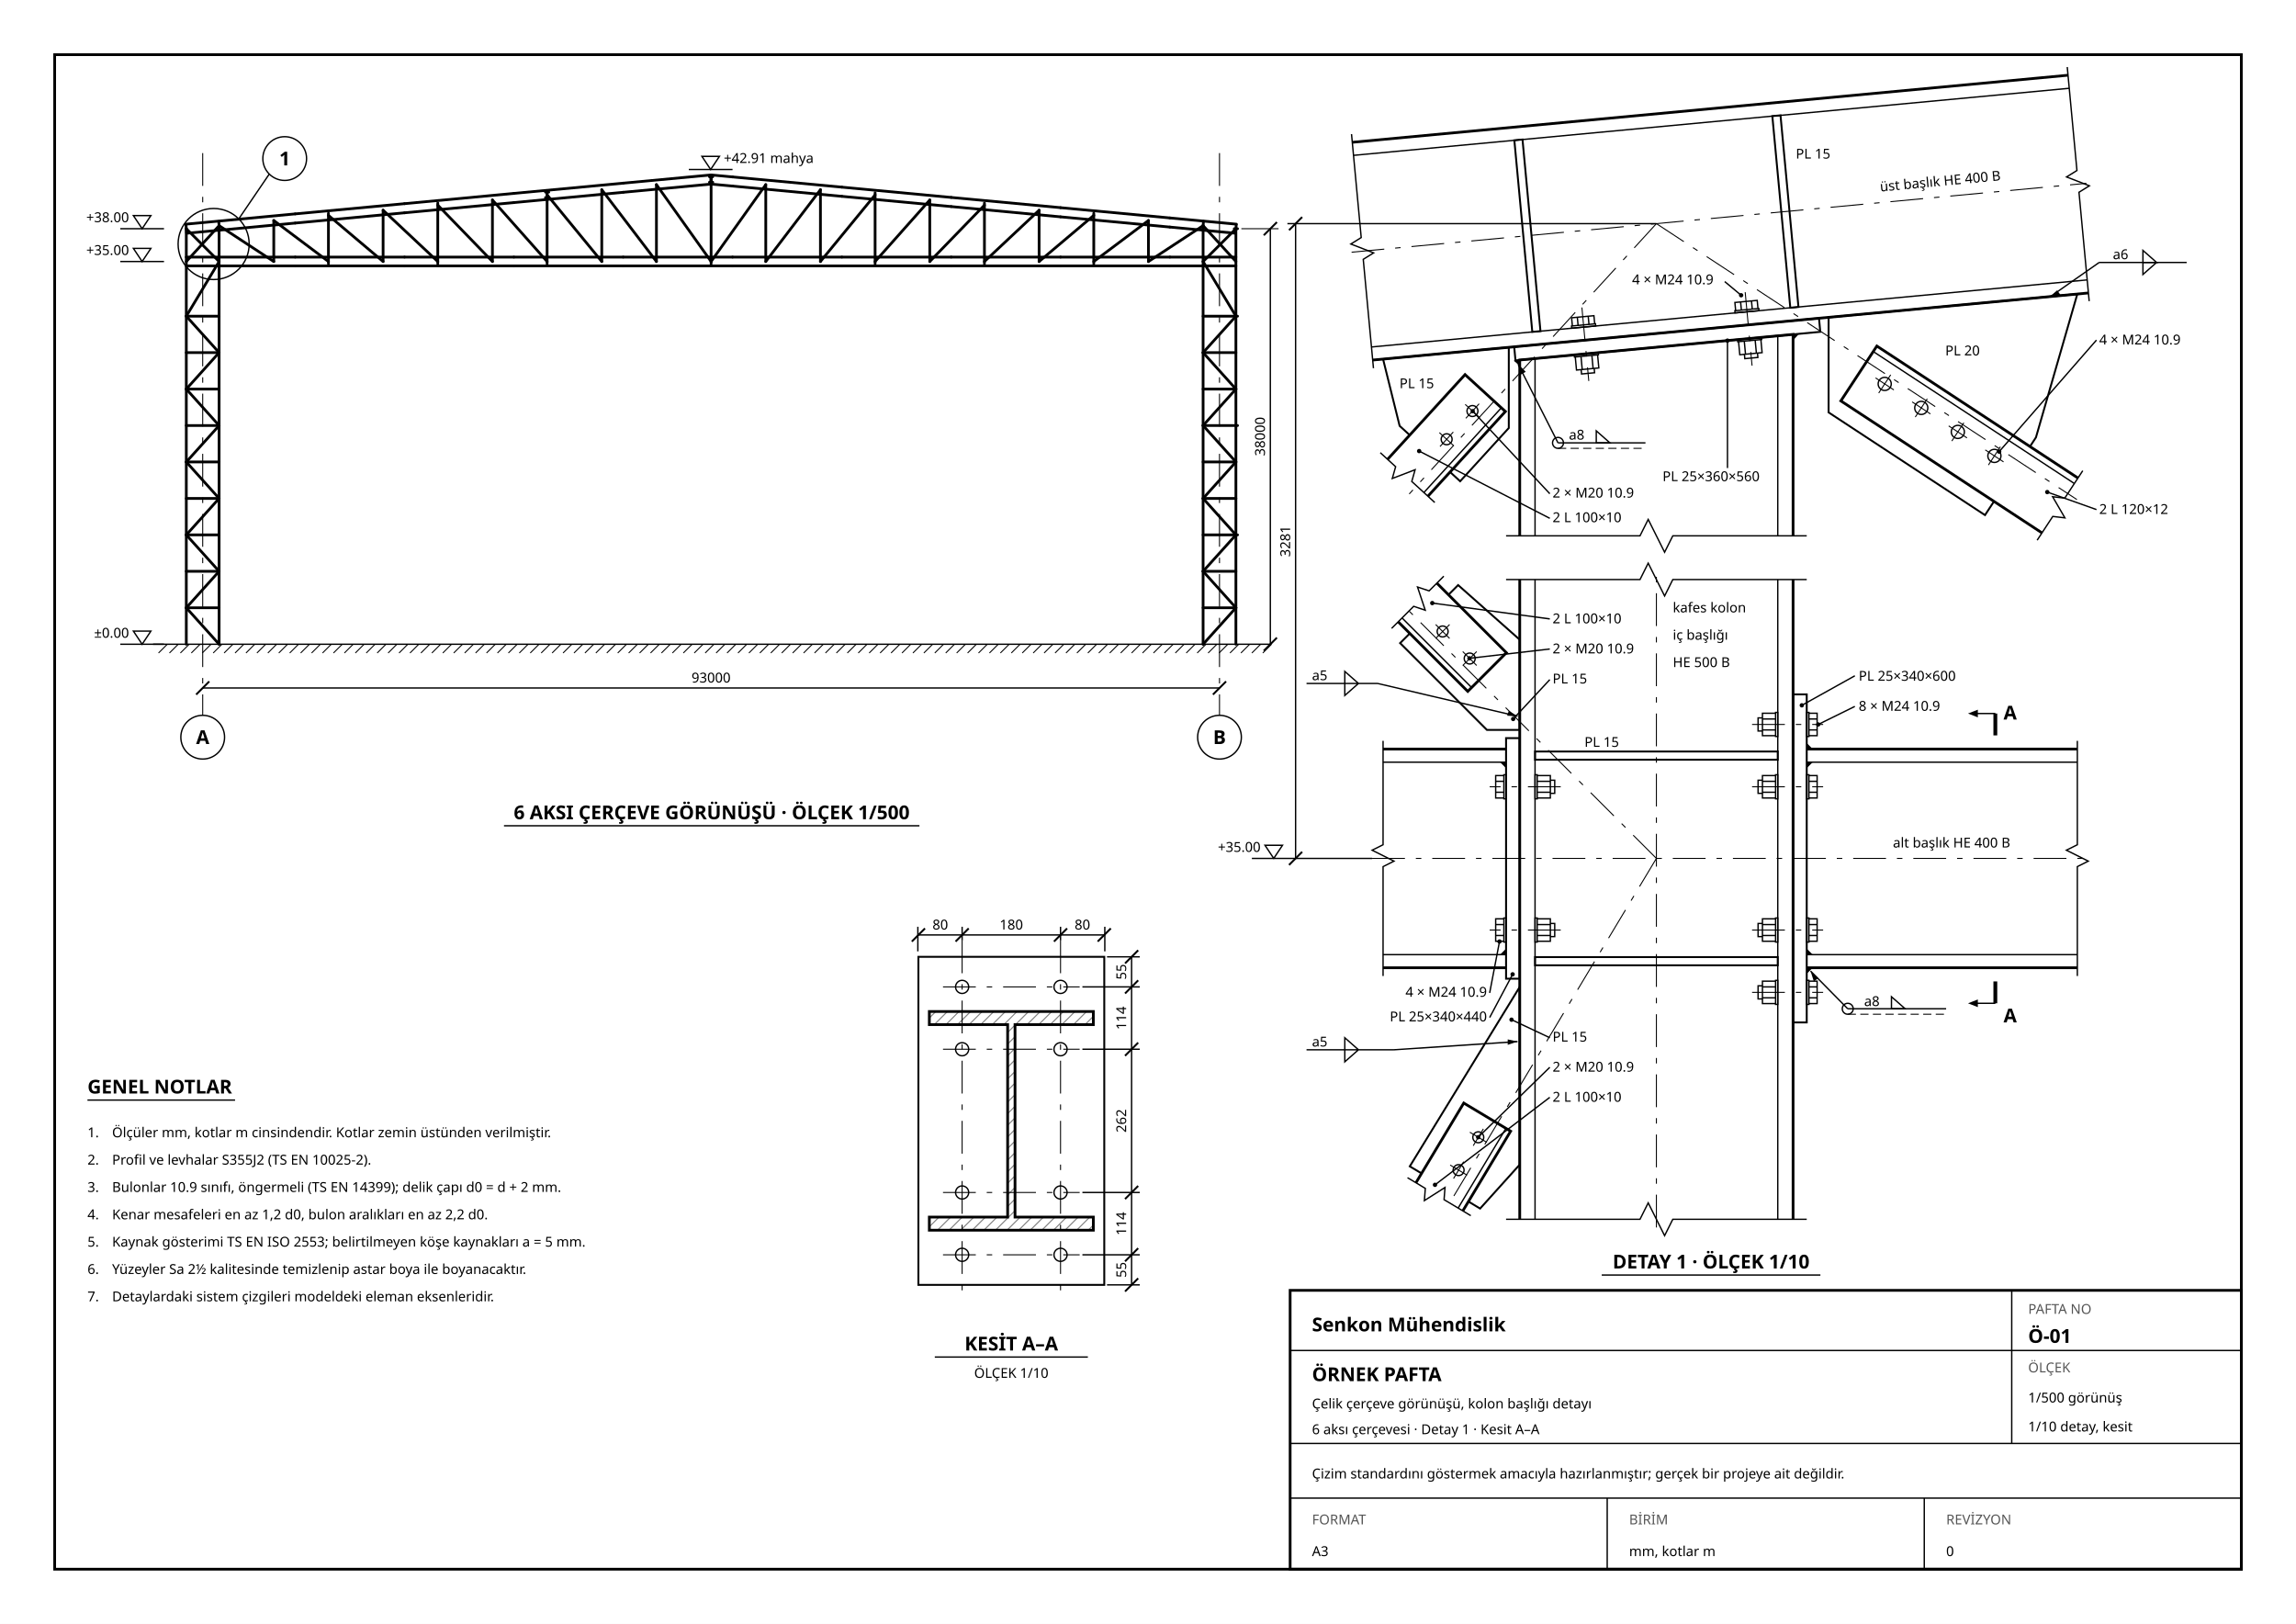
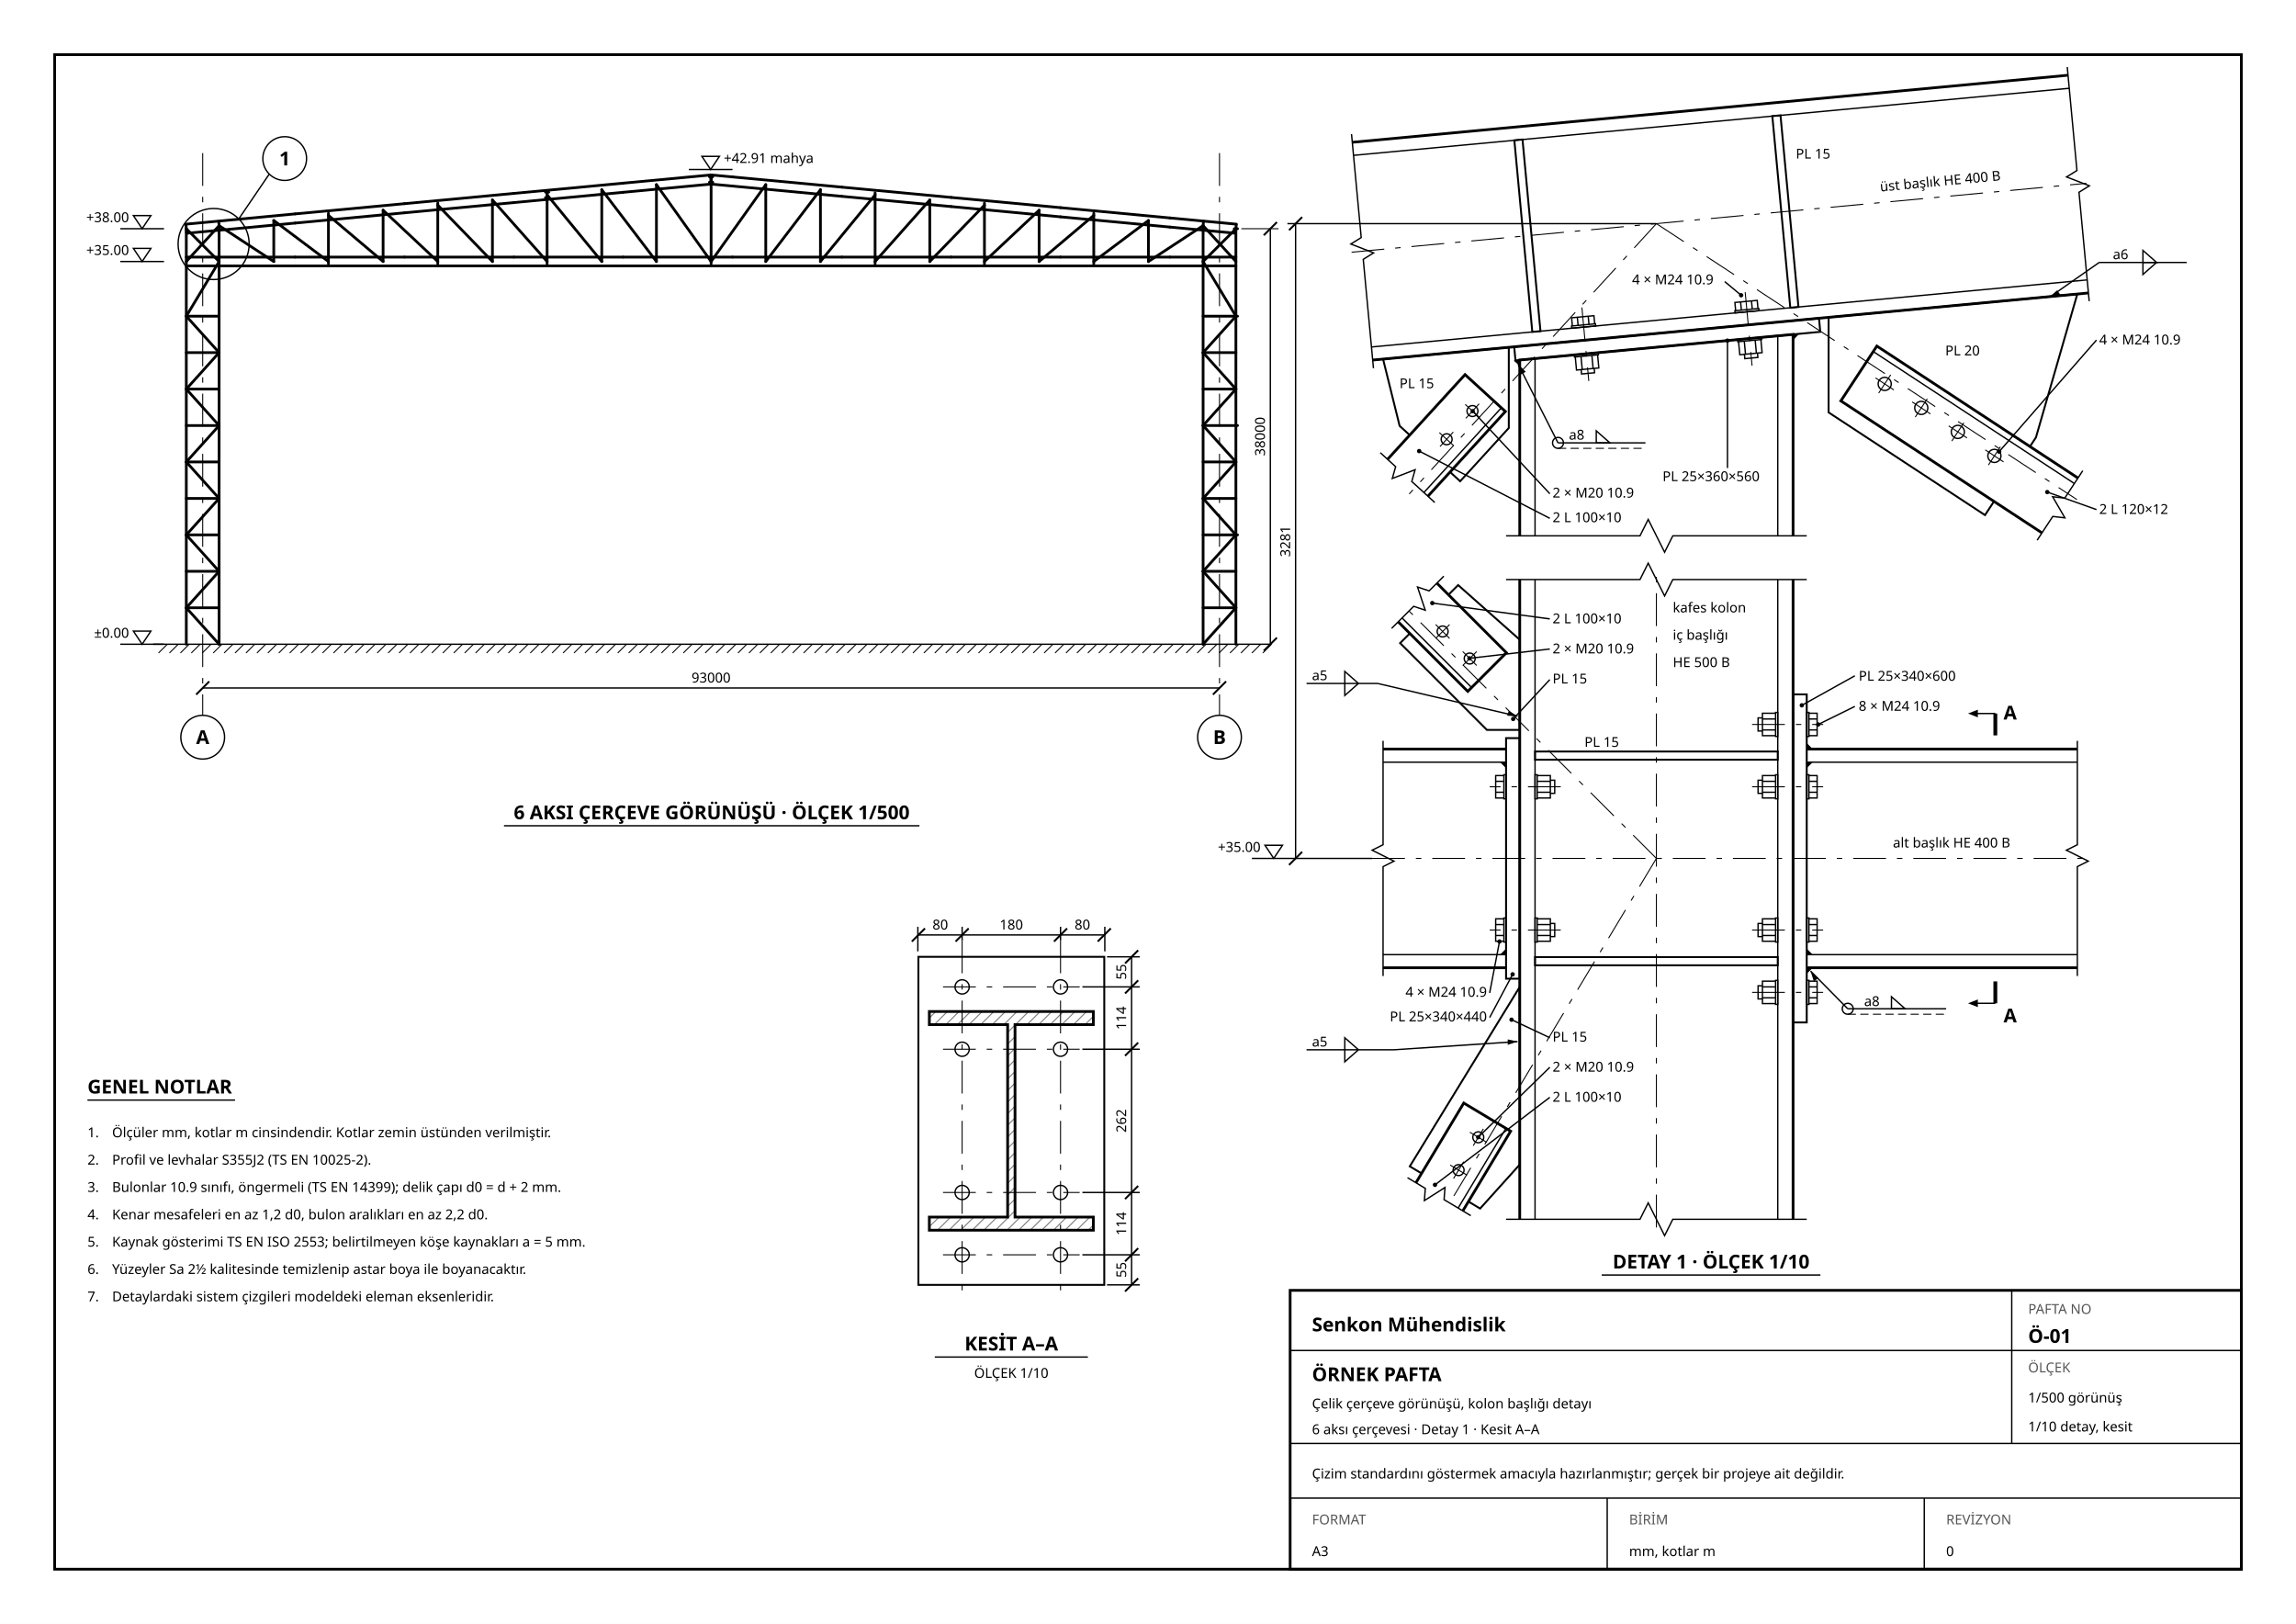
<svg xmlns="http://www.w3.org/2000/svg" class="pafta-svg" viewBox="0 0 420 297">
  <g class="pafta-sheet" font-family="Work Sans, sans-serif" fill="none" stroke="#000">
    <rect x="0" y="0" width="420" height="297" fill="#fff" stroke="none" />
    <rect x="10" y="10" width="400" height="277" fill="none" stroke-width="0.5" />
    <g class="pafta-frame">
      <line x1="28" y1="117.83" x2="232.38" y2="117.83" stroke-width="0.25" />
      <line x1="29" y1="119.43" x2="30.6" y2="117.83" stroke-width="0.18" />
      <line x1="31" y1="119.43" x2="32.6" y2="117.83" stroke-width="0.18" />
      <line x1="33" y1="119.43" x2="34.6" y2="117.83" stroke-width="0.18" />
      <line x1="35" y1="119.43" x2="36.6" y2="117.83" stroke-width="0.18" />
      <line x1="37" y1="119.43" x2="38.6" y2="117.83" stroke-width="0.18" />
      <line x1="39" y1="119.43" x2="40.6" y2="117.83" stroke-width="0.18" />
      <line x1="41" y1="119.43" x2="42.6" y2="117.83" stroke-width="0.18" />
      <line x1="43" y1="119.43" x2="44.6" y2="117.83" stroke-width="0.18" />
      <line x1="45" y1="119.43" x2="46.6" y2="117.83" stroke-width="0.18" />
      <line x1="47" y1="119.43" x2="48.6" y2="117.83" stroke-width="0.18" />
      <line x1="49" y1="119.43" x2="50.6" y2="117.83" stroke-width="0.18" />
      <line x1="51" y1="119.43" x2="52.6" y2="117.83" stroke-width="0.18" />
      <line x1="53" y1="119.43" x2="54.6" y2="117.83" stroke-width="0.18" />
      <line x1="55" y1="119.43" x2="56.6" y2="117.83" stroke-width="0.18" />
      <line x1="57" y1="119.43" x2="58.6" y2="117.83" stroke-width="0.18" />
      <line x1="59" y1="119.43" x2="60.6" y2="117.83" stroke-width="0.18" />
      <line x1="61" y1="119.43" x2="62.6" y2="117.83" stroke-width="0.18" />
      <line x1="63" y1="119.43" x2="64.6" y2="117.83" stroke-width="0.18" />
      <line x1="65" y1="119.43" x2="66.6" y2="117.83" stroke-width="0.18" />
      <line x1="67" y1="119.43" x2="68.6" y2="117.83" stroke-width="0.18" />
      <line x1="69" y1="119.43" x2="70.6" y2="117.83" stroke-width="0.18" />
      <line x1="71" y1="119.43" x2="72.6" y2="117.83" stroke-width="0.18" />
      <line x1="73" y1="119.43" x2="74.6" y2="117.83" stroke-width="0.18" />
      <line x1="75" y1="119.43" x2="76.6" y2="117.83" stroke-width="0.18" />
      <line x1="77" y1="119.43" x2="78.6" y2="117.83" stroke-width="0.18" />
      <line x1="79" y1="119.43" x2="80.6" y2="117.83" stroke-width="0.18" />
      <line x1="81" y1="119.43" x2="82.6" y2="117.83" stroke-width="0.18" />
      <line x1="83" y1="119.43" x2="84.6" y2="117.83" stroke-width="0.18" />
      <line x1="85" y1="119.43" x2="86.6" y2="117.83" stroke-width="0.18" />
      <line x1="87" y1="119.43" x2="88.6" y2="117.83" stroke-width="0.18" />
      <line x1="89" y1="119.43" x2="90.6" y2="117.83" stroke-width="0.18" />
      <line x1="91" y1="119.43" x2="92.6" y2="117.83" stroke-width="0.18" />
      <line x1="93" y1="119.43" x2="94.6" y2="117.83" stroke-width="0.18" />
      <line x1="95" y1="119.43" x2="96.6" y2="117.83" stroke-width="0.18" />
      <line x1="97" y1="119.43" x2="98.6" y2="117.83" stroke-width="0.18" />
      <line x1="99" y1="119.43" x2="100.6" y2="117.83" stroke-width="0.18" />
      <line x1="101" y1="119.43" x2="102.6" y2="117.83" stroke-width="0.18" />
      <line x1="103" y1="119.43" x2="104.6" y2="117.83" stroke-width="0.18" />
      <line x1="105" y1="119.43" x2="106.6" y2="117.83" stroke-width="0.18" />
      <line x1="107" y1="119.43" x2="108.6" y2="117.83" stroke-width="0.18" />
      <line x1="109" y1="119.43" x2="110.6" y2="117.83" stroke-width="0.18" />
      <line x1="111" y1="119.43" x2="112.6" y2="117.83" stroke-width="0.18" />
      <line x1="113" y1="119.43" x2="114.6" y2="117.83" stroke-width="0.18" />
      <line x1="115" y1="119.43" x2="116.6" y2="117.83" stroke-width="0.18" />
      <line x1="117" y1="119.43" x2="118.6" y2="117.83" stroke-width="0.18" />
      <line x1="119" y1="119.43" x2="120.6" y2="117.83" stroke-width="0.18" />
      <line x1="121" y1="119.43" x2="122.6" y2="117.83" stroke-width="0.18" />
      <line x1="123" y1="119.43" x2="124.6" y2="117.83" stroke-width="0.18" />
      <line x1="125" y1="119.43" x2="126.6" y2="117.83" stroke-width="0.18" />
      <line x1="127" y1="119.43" x2="128.6" y2="117.83" stroke-width="0.18" />
      <line x1="129" y1="119.43" x2="130.6" y2="117.83" stroke-width="0.18" />
      <line x1="131" y1="119.43" x2="132.6" y2="117.83" stroke-width="0.18" />
      <line x1="133" y1="119.43" x2="134.6" y2="117.83" stroke-width="0.18" />
      <line x1="135" y1="119.43" x2="136.6" y2="117.83" stroke-width="0.18" />
      <line x1="137" y1="119.43" x2="138.6" y2="117.83" stroke-width="0.18" />
      <line x1="139" y1="119.43" x2="140.6" y2="117.83" stroke-width="0.18" />
      <line x1="141" y1="119.43" x2="142.6" y2="117.83" stroke-width="0.18" />
      <line x1="143" y1="119.43" x2="144.6" y2="117.83" stroke-width="0.18" />
      <line x1="145" y1="119.43" x2="146.6" y2="117.83" stroke-width="0.18" />
      <line x1="147" y1="119.43" x2="148.6" y2="117.83" stroke-width="0.18" />
      <line x1="149" y1="119.43" x2="150.6" y2="117.83" stroke-width="0.18" />
      <line x1="151" y1="119.43" x2="152.6" y2="117.83" stroke-width="0.18" />
      <line x1="153" y1="119.43" x2="154.6" y2="117.83" stroke-width="0.18" />
      <line x1="155" y1="119.43" x2="156.6" y2="117.83" stroke-width="0.18" />
      <line x1="157" y1="119.43" x2="158.6" y2="117.83" stroke-width="0.18" />
      <line x1="159" y1="119.43" x2="160.6" y2="117.83" stroke-width="0.18" />
      <line x1="161" y1="119.43" x2="162.6" y2="117.83" stroke-width="0.18" />
      <line x1="163" y1="119.43" x2="164.6" y2="117.83" stroke-width="0.18" />
      <line x1="165" y1="119.43" x2="166.6" y2="117.83" stroke-width="0.18" />
      <line x1="167" y1="119.43" x2="168.6" y2="117.83" stroke-width="0.18" />
      <line x1="169" y1="119.43" x2="170.6" y2="117.83" stroke-width="0.18" />
      <line x1="171" y1="119.43" x2="172.6" y2="117.83" stroke-width="0.18" />
      <line x1="173" y1="119.43" x2="174.6" y2="117.83" stroke-width="0.18" />
      <line x1="175" y1="119.43" x2="176.6" y2="117.83" stroke-width="0.18" />
      <line x1="177" y1="119.43" x2="178.6" y2="117.83" stroke-width="0.18" />
      <line x1="179" y1="119.43" x2="180.6" y2="117.83" stroke-width="0.18" />
      <line x1="181" y1="119.43" x2="182.6" y2="117.83" stroke-width="0.18" />
      <line x1="183" y1="119.43" x2="184.6" y2="117.83" stroke-width="0.18" />
      <line x1="185" y1="119.43" x2="186.6" y2="117.83" stroke-width="0.18" />
      <line x1="187" y1="119.43" x2="188.6" y2="117.83" stroke-width="0.18" />
      <line x1="189" y1="119.43" x2="190.6" y2="117.83" stroke-width="0.18" />
      <line x1="191" y1="119.43" x2="192.6" y2="117.83" stroke-width="0.18" />
      <line x1="193" y1="119.43" x2="194.6" y2="117.83" stroke-width="0.18" />
      <line x1="195" y1="119.43" x2="196.6" y2="117.83" stroke-width="0.18" />
      <line x1="197" y1="119.43" x2="198.6" y2="117.83" stroke-width="0.18" />
      <line x1="199" y1="119.43" x2="200.6" y2="117.83" stroke-width="0.18" />
      <line x1="201" y1="119.43" x2="202.6" y2="117.83" stroke-width="0.18" />
      <line x1="203" y1="119.43" x2="204.6" y2="117.83" stroke-width="0.18" />
      <line x1="205" y1="119.43" x2="206.6" y2="117.83" stroke-width="0.18" />
      <line x1="207" y1="119.43" x2="208.6" y2="117.83" stroke-width="0.18" />
      <line x1="209" y1="119.43" x2="210.6" y2="117.83" stroke-width="0.18" />
      <line x1="211" y1="119.43" x2="212.6" y2="117.83" stroke-width="0.18" />
      <line x1="213" y1="119.43" x2="214.6" y2="117.83" stroke-width="0.18" />
      <line x1="215" y1="119.43" x2="216.6" y2="117.83" stroke-width="0.18" />
      <line x1="217" y1="119.43" x2="218.6" y2="117.83" stroke-width="0.18" />
      <line x1="219" y1="119.43" x2="220.6" y2="117.83" stroke-width="0.18" />
      <line x1="221" y1="119.43" x2="222.6" y2="117.83" stroke-width="0.18" />
      <line x1="223" y1="119.43" x2="224.6" y2="117.83" stroke-width="0.18" />
      <line x1="225" y1="119.43" x2="226.6" y2="117.83" stroke-width="0.18" />
      <line x1="227" y1="119.43" x2="228.6" y2="117.83" stroke-width="0.18" />
      <line x1="229" y1="119.43" x2="230.6" y2="117.83" stroke-width="0.18" />
      <line x1="231" y1="119.43" x2="232.6" y2="117.83" stroke-width="0.18" />
      <g stroke-width="0.5" stroke-linecap="round">
        <line x1="120.08" y1="47.83" x2="120.08" y2="33.77" />
        <line x1="100.08" y1="48.22" x2="100.08" y2="35.25" />
        <line x1="80.08" y1="48.22" x2="80.08" y2="37.13" />
        <line x1="60.08" y1="48.22" x2="60.08" y2="39" />
        <line x1="110.08" y1="47.83" x2="110.08" y2="34.7" />
        <line x1="90.08" y1="47.83" x2="90.08" y2="36.58" />
        <line x1="70.08" y1="47.83" x2="70.08" y2="38.45" />
        <line x1="50.08" y1="47.83" x2="50.08" y2="40.33" />
        <line x1="150.08" y1="47.83" x2="150.08" y2="34.7" />
        <line x1="170.08" y1="47.83" x2="170.08" y2="36.58" />
        <line x1="190.08" y1="47.83" x2="190.08" y2="38.45" />
        <line x1="210.08" y1="47.83" x2="210.08" y2="40.33" />
        <line x1="140.08" y1="47.83" x2="140.08" y2="33.77" />
        <line x1="160.08" y1="48.22" x2="160.08" y2="35.25" />
        <line x1="180.08" y1="48.22" x2="180.08" y2="37.13" />
        <line x1="200.08" y1="48.22" x2="200.08" y2="39" />
        <line x1="34.08" y1="117.83" x2="34.08" y2="41.83" />
        <line x1="40.08" y1="117.83" x2="40.08" y2="41.27" />
        <line x1="220.08" y1="117.83" x2="220.08" y2="41.27" />
        <line x1="226.08" y1="117.83" x2="226.08" y2="41.83" />
        <line x1="34.15" y1="42.59" x2="34.01" y2="41.06" />
        <line x1="40.15" y1="42.03" x2="40.01" y2="40.5" />
        <line x1="34.15" y1="42.66" x2="54" y2="40.8" />
        <line x1="54" y1="40.8" x2="74" y2="38.92" />
        <line x1="74" y1="38.92" x2="94" y2="37.05" />
        <line x1="94" y1="37.05" x2="114" y2="35.17" />
        <line x1="114" y1="35.17" x2="130.15" y2="33.66" />
        <line x1="34" y1="41" x2="54" y2="39.12" />
        <line x1="54" y1="39.12" x2="74" y2="37.25" />
        <line x1="74" y1="37.25" x2="94" y2="35.37" />
        <line x1="94" y1="35.37" x2="114" y2="33.5" />
        <line x1="114" y1="33.5" x2="130" y2="32" />
        <line x1="130.15" y1="33.59" x2="130.01" y2="32.06" />
        <line x1="130.01" y1="33.59" x2="130.15" y2="32.06" />
        <line x1="220.01" y1="42.03" x2="220.15" y2="40.5" />
        <line x1="226" y1="42.66" x2="214" y2="41.53" />
        <line x1="214" y1="41.53" x2="194" y2="39.66" />
        <line x1="194" y1="39.66" x2="174" y2="37.78" />
        <line x1="174" y1="37.78" x2="154" y2="35.91" />
        <line x1="154" y1="35.91" x2="134" y2="34.03" />
        <line x1="134" y1="34.03" x2="130" y2="33.66" />
        <line x1="226.15" y1="41" x2="214" y2="39.86" />
        <line x1="214" y1="39.86" x2="194" y2="37.98" />
        <line x1="194" y1="37.98" x2="174" y2="36.11" />
        <line x1="174" y1="36.11" x2="154" y2="34.23" />
        <line x1="154" y1="34.23" x2="134" y2="32.36" />
        <line x1="134" y1="32.36" x2="130.15" y2="32" />
        <line x1="226.01" y1="42.59" x2="226.15" y2="41.06" />
        <line x1="34.08" y1="48.63" x2="54" y2="48.63" />
        <line x1="54" y1="48.63" x2="74" y2="48.63" />
        <line x1="74" y1="48.63" x2="94" y2="48.63" />
        <line x1="94" y1="48.63" x2="114" y2="48.63" />
        <line x1="114" y1="48.63" x2="134" y2="48.63" />
        <line x1="134" y1="48.63" x2="154" y2="48.63" />
        <line x1="154" y1="48.63" x2="174" y2="48.63" />
        <line x1="174" y1="48.63" x2="194" y2="48.63" />
        <line x1="194" y1="48.63" x2="214" y2="48.63" />
        <line x1="214" y1="48.63" x2="226.08" y2="48.63" />
        <line x1="34.08" y1="47.02" x2="54" y2="47.02" />
        <line x1="54" y1="47.02" x2="74" y2="47.02" />
        <line x1="74" y1="47.02" x2="94" y2="47.02" />
        <line x1="94" y1="47.02" x2="114" y2="47.02" />
        <line x1="114" y1="47.02" x2="134" y2="47.02" />
        <line x1="134" y1="47.02" x2="154" y2="47.02" />
        <line x1="154" y1="47.02" x2="174" y2="47.02" />
        <line x1="174" y1="47.02" x2="194" y2="47.02" />
        <line x1="194" y1="47.02" x2="214" y2="47.02" />
        <line x1="214" y1="47.02" x2="226.08" y2="47.02" />
        <line x1="130.08" y1="48.22" x2="130.08" y2="32.44" />
        <line x1="130.08" y1="47.83" x2="120.08" y2="33.77" />
        <line x1="120.08" y1="47.83" x2="110.08" y2="34.7" />
        <line x1="110.08" y1="47.83" x2="100.08" y2="35.64" />
        <line x1="100.08" y1="47.83" x2="90.08" y2="36.58" />
        <line x1="90.08" y1="47.83" x2="80.08" y2="37.52" />
        <line x1="80.08" y1="47.83" x2="70.08" y2="38.45" />
        <line x1="70.08" y1="47.83" x2="60.08" y2="39.39" />
        <line x1="60.08" y1="47.83" x2="50.08" y2="40.33" />
        <line x1="50.08" y1="47.83" x2="40.08" y2="41.27" />
        <line x1="130.08" y1="47.83" x2="140.08" y2="33.77" />
        <line x1="140.08" y1="47.83" x2="150.08" y2="34.7" />
        <line x1="150.08" y1="47.83" x2="160.08" y2="35.64" />
        <line x1="160.08" y1="47.83" x2="170.08" y2="36.58" />
        <line x1="170.08" y1="47.83" x2="180.08" y2="37.52" />
        <line x1="180.08" y1="47.83" x2="190.08" y2="38.45" />
        <line x1="190.08" y1="47.83" x2="200.08" y2="39.39" />
        <line x1="200.08" y1="47.83" x2="210.08" y2="40.33" />
        <line x1="210.08" y1="47.83" x2="220.08" y2="41.27" />
        <line x1="34.08" y1="97.83" x2="40.08" y2="97.83" />
        <line x1="34.08" y1="77.83" x2="40.08" y2="77.83" />
        <line x1="34.08" y1="57.83" x2="40.08" y2="57.83" />
        <line x1="34.08" y1="47.83" x2="40.08" y2="41.27" />
        <line x1="220.08" y1="57.83" x2="226.38" y2="57.83" />
        <line x1="220.08" y1="77.83" x2="226.38" y2="77.83" />
        <line x1="220.08" y1="97.83" x2="226.38" y2="97.83" />
        <line x1="226.08" y1="47.83" x2="220.08" y2="41.27" />
        <line x1="34.08" y1="111.16" x2="40.08" y2="111.16" />
        <line x1="34.08" y1="104.49" x2="40.08" y2="104.49" />
        <line x1="34.08" y1="91.16" x2="40.08" y2="91.16" />
        <line x1="34.08" y1="84.49" x2="40.08" y2="84.49" />
        <line x1="34.08" y1="71.16" x2="40.08" y2="71.16" />
        <line x1="34.08" y1="64.49" x2="40.08" y2="64.49" />
        <line x1="220.08" y1="111.16" x2="226.08" y2="111.16" />
        <line x1="220.08" y1="104.49" x2="226.08" y2="104.49" />
        <line x1="220.08" y1="91.16" x2="226.08" y2="91.16" />
        <line x1="220.08" y1="84.49" x2="226.08" y2="84.49" />
        <line x1="220.08" y1="71.16" x2="226.08" y2="71.16" />
        <line x1="220.08" y1="64.49" x2="226.08" y2="64.49" />
        <line x1="40.08" y1="47.83" x2="34.08" y2="41.83" />
        <line x1="34.08" y1="57.83" x2="40.08" y2="47.83" />
        <line x1="40.08" y1="64.49" x2="34.08" y2="57.83" />
        <line x1="34.08" y1="71.16" x2="40.08" y2="64.49" />
        <line x1="40.08" y1="77.83" x2="34.08" y2="71.16" />
        <line x1="34.08" y1="84.49" x2="40.08" y2="77.83" />
        <line x1="40.08" y1="91.16" x2="34.08" y2="84.49" />
        <line x1="34.08" y1="97.83" x2="40.08" y2="91.16" />
        <line x1="40.08" y1="104.49" x2="34.08" y2="97.83" />
        <line x1="34.08" y1="111.16" x2="40.08" y2="104.49" />
        <line x1="40.08" y1="117.83" x2="34.08" y2="111.16" />
        <line x1="220.08" y1="47.83" x2="226.08" y2="41.83" />
        <line x1="226.08" y1="57.83" x2="220.08" y2="47.83" />
        <line x1="220.08" y1="64.49" x2="226.08" y2="57.83" />
        <line x1="226.08" y1="71.16" x2="220.08" y2="64.49" />
        <line x1="220.08" y1="77.83" x2="226.08" y2="71.16" />
        <line x1="226.08" y1="84.49" x2="220.08" y2="77.83" />
        <line x1="220.08" y1="91.16" x2="226.08" y2="84.49" />
        <line x1="226.08" y1="97.83" x2="220.08" y2="91.16" />
        <line x1="220.08" y1="104.49" x2="226.08" y2="97.83" />
        <line x1="226.08" y1="111.16" x2="220.08" y2="104.49" />
        <line x1="220.08" y1="117.83" x2="226.08" y2="111.16" />
        <line x1="129.78" y1="33.33" x2="130.38" y2="33.33" />
        <line x1="129.78" y1="32.33" x2="130.38" y2="32.33" />
        <line x1="99.78" y1="36.14" x2="100.38" y2="36.14" />
        <line x1="99.78" y1="35.14" x2="100.38" y2="35.14" />
        <line x1="225.78" y1="41.83" x2="226.38" y2="41.83" />
      </g>
      <line x1="37.08" y1="28" x2="37.08" y2="130.83" stroke-width="0.18" stroke-dasharray="6 2 1 2" />
      <circle cx="37.08" cy="134.83" r="4" fill="#fff" stroke-width="0.25" />
      <text x="37.08" y="136.08" font-size="3.5" fill="#000" stroke="none" text-anchor="middle" font-weight="600">A</text>
      <line x1="223.08" y1="28" x2="223.08" y2="130.83" stroke-width="0.18" stroke-dasharray="6 2 1 2" />
      <circle cx="223.08" cy="134.83" r="4" fill="#fff" stroke-width="0.25" />
      <text x="223.08" y="136.08" font-size="3.5" fill="#000" stroke="none" text-anchor="middle" font-weight="600">B</text>
      <line x1="37.08" y1="125.83" x2="223.08" y2="125.83" stroke-width="0.25" />
      <line x1="35.88" y1="127.03" x2="38.28" y2="124.63" stroke-width="0.35" />
      <line x1="221.88" y1="127.03" x2="224.28" y2="124.63" stroke-width="0.35" />
      <text x="130.08" y="124.83" font-size="2.5" fill="#000" stroke="none" text-anchor="middle">93000</text>
      <line x1="227.08" y1="41.83" x2="233.88" y2="41.83" stroke-width="0.18" />
      <line x1="232.38" y1="117.83" x2="232.38" y2="41.83" stroke-width="0.25" />
      <line x1="231.18" y1="119.03" x2="233.58" y2="116.63" stroke-width="0.35" />
      <line x1="231.18" y1="43.03" x2="233.58" y2="40.63" stroke-width="0.35" />
      <text x="231.38" y="79.83" font-size="2.5" fill="#000" stroke="none" text-anchor="middle" transform="rotate(-90 231.38 79.83)">38000</text>
      <line x1="22" y1="117.83" x2="30" y2="117.83" stroke-width="0.25" />
      <path d="M26 117.83l-1.6 -2.4h3.2z" fill="none" stroke-width="0.25" />
      <text x="23.6" y="116.63" font-size="2.5" fill="#000" stroke="none" text-anchor="end">±0.00</text>
      <line x1="22" y1="47.83" x2="30" y2="47.83" stroke-width="0.25" />
      <path d="M26 47.83l-1.6 -2.4h3.2z" fill="none" stroke-width="0.25" />
      <text x="23.6" y="46.63" font-size="2.5" fill="#000" stroke="none" text-anchor="end">+35.00</text>
      <line x1="22" y1="41.83" x2="30" y2="41.83" stroke-width="0.25" />
      <path d="M26 41.83l-1.6 -2.4h3.2z" fill="none" stroke-width="0.25" />
      <text x="23.6" y="40.63" font-size="2.5" fill="#000" stroke="none" text-anchor="end">+38.00</text>
      <line x1="126" y1="31" x2="134" y2="31" stroke-width="0.25" />
      <path d="M130 31l-1.6 -2.4h3.2z" fill="none" stroke-width="0.25" />
      <text x="132.4" y="29.8" font-size="2.5" fill="#000" stroke="none">+42.91 mahya</text>
      <circle cx="39.08" cy="44.63" r="6.5" fill="none" stroke-width="0.25" />
      <line x1="43.68" y1="40.03" x2="49.28" y2="31.8" stroke-width="0.25" />
      <circle cx="52.08" cy="29" r="4" fill="#fff" stroke-width="0.25" />
      <text x="52.08" y="30.25" font-size="3.5" fill="#000" stroke="none" text-anchor="middle" font-weight="600">1</text>
      <text x="130.19" y="149.83" font-size="3.5" fill="#000" stroke="none" text-anchor="middle" font-weight="600">6 AKSI ÇERÇEVE GÖRÜNÜŞÜ · ÖLÇEK 1/500</text>
      <line x1="92.19" y1="151.03" x2="168.19" y2="151.03" stroke-width="0.25" />
    </g>
    <g class="pafta-notes">
      <text x="16" y="200" font-size="3.5" fill="#000" stroke="none" font-weight="600">GENEL NOTLAR</text>
      <line x1="16" y1="201.2" x2="43" y2="201.2" stroke-width="0.25" />
      <text x="16" y="208" font-size="2.5" fill="#000" stroke="none">1.</text>
      <text x="20.5" y="208" font-size="2.5" fill="#000" stroke="none">Ölçüler mm, kotlar m cinsindendir. Kotlar zemin üstünden verilmiştir.</text>
      <text x="16" y="213" font-size="2.5" fill="#000" stroke="none">2.</text>
      <text x="20.5" y="213" font-size="2.5" fill="#000" stroke="none">Profil ve levhalar S355J2 (TS EN 10025-2).</text>
      <text x="16" y="218" font-size="2.5" fill="#000" stroke="none">3.</text>
      <text x="20.5" y="218" font-size="2.5" fill="#000" stroke="none">Bulonlar 10.9 sınıfı, öngermeli (TS EN 14399); delik çapı d0 = d + 2 mm.</text>
      <text x="16" y="223" font-size="2.5" fill="#000" stroke="none">4.</text>
      <text x="20.5" y="223" font-size="2.5" fill="#000" stroke="none">Kenar mesafeleri en az 1,2 d0, bulon aralıkları en az 2,2 d0.</text>
      <text x="16" y="228" font-size="2.5" fill="#000" stroke="none">5.</text>
      <text x="20.5" y="228" font-size="2.5" fill="#000" stroke="none">Kaynak gösterimi TS EN ISO 2553; belirtilmeyen köşe kaynakları a = 5 mm.</text>
      <text x="16" y="233" font-size="2.5" fill="#000" stroke="none">6.</text>
      <text x="20.5" y="233" font-size="2.5" fill="#000" stroke="none">Yüzeyler Sa 2½ kalitesinde temizlenip astar boya ile boyanacaktır.</text>
      <text x="16" y="238" font-size="2.5" fill="#000" stroke="none">7.</text>
      <text x="20.5" y="238" font-size="2.5" fill="#000" stroke="none">Detaylardaki sistem çizgileri modeldeki eleman eksenleridir.</text>
    </g>
    <g class="pafta-detail">
      <defs>
        <pattern id="pafta-hatch" width="15" height="15" patternUnits="userSpaceOnUse" patternTransform="rotate(45)">
          <line x1="0" y1="0" x2="0" y2="15" stroke="#000" stroke-width="1.8" />
        </pattern>
      </defs>
      <g transform="translate(303 157) scale(0.1)" stroke-width="5">
        <path d="M-250 660V-510M250 660V-510" />
        <path d="M-222 660V-510M222 660V-510" stroke-width="2.5" />
        <path d="M-275 660H-30l15-30 30 60 15-30H275M-275 -510H-30l15-30 30 60 15-30H275" stroke-width="2.5" />
        <path d="M-222 -195.5H222V-180.5H-222ZM-222 180.5H222V195.5H-222Z" stroke-width="3.5" />
        <path d="M250 -300H275V300H250ZM-250 -220H-275V220H-250Z" stroke-width="3.5" />
        <path d="M-250 -235V-400L-362.7 -499.9L-468.8 -393.8L-310 -235Z" stroke-width="3.5" />
        <path d="M-250 235L-451.1 563.2L-322.5 640.4L-250 560Z" stroke-width="3.5" />
        <path d="M275 -200H770M275 200H770M-275 -200H-500M-275 200H-500" />
        <path d="M275 -176H770M275 176H770M-275 -176H-500M-275 176H-500" stroke-width="2.5" />
        <path d="M770 -215V-25l-20 10 40 20-20 10V215M-500 -215V-25l-20 10 40 20-20 10V215" stroke-width="2.5" />
        <path fill="#000" stroke="none" d="M275 -200h11l-11 -11zM275 -176h11l-11 11zM275 200h11l-11 11zM275 176h11l-11 -11zM-275 -176h-11l11 11zM-275 176h-11l11 -11z" />
        <g stroke-width="2.5">
          <path transform="translate(0 -245)" d="M275 -22h4v44h-4zM279 -20.5h15v41h-15zM279 -10h15M279 10h15M222 -22h-4v44h4zM218 -20.5h-24v41h24zM218 -10h-24M218 10h-24M194 -12h-8v24h8" />
          <path transform="translate(0 -131)" d="M275 -22h4v44h-4zM279 -20.5h15v41h-15zM279 -10h15M279 10h15M222 -22h-4v44h4zM218 -20.5h-24v41h24zM218 -10h-24M218 10h-24M194 -12h-8v24h8" />
          <path transform="translate(0 131)" d="M275 -22h4v44h-4zM279 -20.5h15v41h-15zM279 -10h15M279 10h15M222 -22h-4v44h4zM218 -20.5h-24v41h24zM218 -10h-24M218 10h-24M194 -12h-8v24h8" />
          <path transform="translate(0 245)" d="M275 -22h4v44h-4zM279 -20.5h15v41h-15zM279 -10h15M279 10h15M222 -22h-4v44h4zM218 -20.5h-24v41h24zM218 -10h-24M218 10h-24M194 -12h-8v24h8" />
          <g transform="scale(-1 1)">
            <path transform="translate(0 -131)" d="M275 -22h4v44h-4zM279 -20.5h15v41h-15zM279 -10h15M279 10h15M222 -22h-4v44h4zM218 -20.5h-24v41h24zM218 -10h-24M218 10h-24M194 -12h-8v24h8" />
            <path transform="translate(0 131)" d="M275 -22h4v44h-4zM279 -20.5h15v41h-15zM279 -10h15M279 10h15M222 -22h-4v44h4zM218 -20.5h-24v41h24zM218 -10h-24M218 10h-24M194 -12h-8v24h8" />
          </g>
        </g>
        <g transform="rotate(-135)">
          <rect x="460" y="-28" width="180" height="100" fill="#fff" stroke="none" />
          <path d="M640 -28H460V72H640" />
          <path d="M460 -18H640" stroke-width="2.5" />
          <path d="M640 -45V12l-20 10 40 20-20 10V90" stroke-width="2.5" />
          <g stroke-width="2.5">
            <circle cx="500" cy="17" r="10" />
            <circle cx="570" cy="17" r="10" />
          </g>
          <path d="M482 17h36M500 -1v36M552 17h36M570 -1v36" stroke-width="1.8" />
        </g>
        <g transform="rotate(120.96)">
          <rect x="565" y="-28" width="170" height="100" fill="#fff" stroke="none" />
          <path d="M735 -28H565V72H735" />
          <path d="M565 -18H735" stroke-width="2.5" />
          <path d="M735 -45V12l-20 10 40 20-20 10V90" stroke-width="2.5" />
          <g stroke-width="2.5">
            <circle cx="605" cy="17" r="10" />
            <circle cx="675" cy="17" r="10" />
          </g>
          <path d="M587 17h36M605 -1v36M657 17h36M675 -1v36" stroke-width="1.8" />
        </g>
        <path d="M-520 0H790M0 675V-525M175 -245H305M175 -131H305M175 131H305M175 245H305M-175 -131H-305M-175 131H-305" stroke-width="1.8" stroke-dasharray="60 20 10 20" />
        <path d="M0 0L-466.7 -466.7M0 0L-378.2 630.2" stroke-width="1.8" stroke-dasharray="60 20 10 20" />
        <g transform="translate(0 2120)">
          <path d="M-250 -2710V-3031.6L250 -3078.4V-2710" />
          <path d="M-222 -2710V-3034.2M222 -2710V-3075.8" stroke-width="2.5" />
          <path d="M-275 -2710H-30l15-30 30 60 15-30H275" stroke-width="2.5" />
          <path fill="#000" stroke="none" d="M-250 -3031.6v11l-11 -10zM250 -3078.4v11l11 -12.1z" />
          <path d="M315 -3109.6L770 -3152.3L694.3 -2890L601.1 -2747.9L315 -2935.7Z" stroke-width="3.5" />
          <path d="M-270 -3054.8L-500 -3033.2L-469.7 -2911.1L-359 -2809.8L-270 -2907.2Z" stroke-width="3.5" />
          <g transform="translate(0 -3281) rotate(-5.353)">
            <path d="M-540 -200H775M-540 200H775" />
            <path d="M-540 -176H775M-540 176H775" stroke-width="2.5" />
            <path d="M-540 -215V-25l-20 10 40 20-20 10V215M775 -215V-25l-20 10 40 20-20 10V215" stroke-width="2.5" />
            <rect x="-280" y="200" width="560" height="25" stroke-width="3.5" />
            <path d="M-244.5 -176H-229.5V176H-244.5ZM229.5 -176H244.5V176H229.5Z" stroke-width="3.5" />
            <g stroke-width="2.5">
              <path transform="translate(-150 0)" d="M-20.5 157h41v15h-41zM-22 172h44v4h-44zM-10 157v15M10 157v15M-22 225h44v4h-44zM-20.5 229h41v24h-41zM-10 229v24M10 229v24M-12 253v8h24v-8" />
              <path transform="translate(150 0)" d="M-20.5 157h41v15h-41zM-22 172h44v4h-44zM-10 157v15M10 157v15M-22 225h44v4h-44zM-20.5 229h41v24h-41zM-10 229v24M10 229v24M-12 253v8h24v-8" />
            </g>
            <path d="M-560 0H790M-150 140V275M150 140V275" stroke-width="1.8" stroke-dasharray="60 20 10 20" />
          </g>
          <g transform="translate(0 -3281) rotate(33.27)">
            <rect x="460" y="-34" width="440" height="120" fill="#fff" stroke="none" />
            <path d="M900 -34H460V86H900" />
            <path d="M460 -22H900" stroke-width="2.5" />
            <path d="M900 -50V10l-20 10 40 20-20 10V102" stroke-width="2.5" />
            <g stroke-width="2.5">
              <circle cx="510" cy="16" r="12" />
              <circle cx="590" cy="16" r="12" />
              <circle cx="670" cy="16" r="12" />
              <circle cx="750" cy="16" r="12" />
            </g>
            <path d="M490 16h40M510 -4v40M570 16h40M590 -4v40M650 16h40M670 -4v40M730 16h40M750 -4v40" stroke-width="1.8" />
            <path d="M0 0H920" stroke-width="1.8" stroke-dasharray="60 20 10 20" />
          </g>
          <g transform="translate(0 -3281) rotate(132.44)">
            <rect x="440" y="-28" width="210" height="100" fill="#fff" stroke="none" />
            <path d="M650 -28H440V72H650" />
            <path d="M440 -18H650" stroke-width="2.5" />
            <path d="M650 -45V12l-20 10 40 20-20 10V90" stroke-width="2.5" />
            <g stroke-width="2.5">
              <circle cx="480" cy="17" r="10" />
              <circle cx="550" cy="17" r="10" />
            </g>
            <path d="M462 17h36M480 -1v36M532 17h36M550 -1v36" stroke-width="1.8" />
            <path d="M0 0H670" stroke-width="1.8" stroke-dasharray="60 20 10 20" />
          </g>
        </g>
      </g>
      <g transform="translate(-199 57)">
        <g transform="translate(384 148) scale(0.1)" stroke-width="5">
          <rect x="-170" y="-300" width="340" height="600" stroke-width="3.5" />
          <path fill="url(#pafta-hatch)" d="M-150 -200H150V-176H6.75V176H150V200H-150V176H-6.75V-176H-150Z" />
          <g stroke-width="2.5">
-             <circle cx="-90" cy="-245" r="12" />
-             <circle cx="90" cy="-245" r="12" />
-             <circle cx="-90" cy="-131" r="12" />
-             <circle cx="90" cy="-131" r="12" />
-             <circle cx="-90" cy="131" r="12" />
-             <circle cx="90" cy="131" r="12" />
-             <circle cx="-90" cy="245" r="12" />
-             <circle cx="90" cy="245" r="12" />
+             <circle cx="-90" cy="-245" r="13" />
+             <circle cx="90" cy="-245" r="13" />
+             <circle cx="-90" cy="-131" r="13" />
+             <circle cx="90" cy="-131" r="13" />
+             <circle cx="-90" cy="131" r="13" />
+             <circle cx="90" cy="131" r="13" />
+             <circle cx="-90" cy="245" r="13" />
+             <circle cx="90" cy="245" r="13" />
          </g>
          <path d="M-90 -330V330M90 -330V330M-125 -245H125M-125 -131H125M-125 131H125M-125 245H125" stroke-width="1.8" stroke-dasharray="60 20 10 20" />
        </g>
        <g stroke-width="0.25">
          <path d="M366.9 117V112.5M375 115V112.5M393 115V112.5M401.1 117V112.5M367 114H401M401.5 118H407.5M397 123.5H407.5M397 134.9H407.5M397 161.1H407.5M397 172.5H407.5M401.5 178H407.5M406 118V178" />
          <path d="M365.8 115.2l2.4 -2.4M373.8 115.2l2.4 -2.4M391.8 115.2l2.4 -2.4M399.8 115.2l2.4 -2.4M404.8 119.2l2.4 -2.4M404.8 124.7l2.4 -2.4M404.8 136.1l2.4 -2.4M404.8 162.3l2.4 -2.4M404.8 173.7l2.4 -2.4M404.8 179.2l2.4 -2.4" stroke-width="0.35" />
        </g>
        <g fill="#000" stroke="none" font-size="2.5" text-anchor="middle">
          <text x="371" y="113">80</text>
          <text x="384" y="113">180</text>
          <text x="397" y="113">80</text>
          <text x="405" y="120.75" transform="rotate(-90 405 120.75)">55</text>
          <text x="405" y="129.2" transform="rotate(-90 405 129.2)">114</text>
          <text x="405" y="148" transform="rotate(-90 405 148)">262</text>
          <text x="405" y="166.8" transform="rotate(-90 405 166.8)">114</text>
          <text x="405" y="175.25" transform="rotate(-90 405 175.25)">55</text>
          <text x="384" y="190" font-size="3.5" font-weight="600">KESİT A–A</text>
          <text x="384" y="195">ÖLÇEK 1/10</text>
        </g>
        <path d="M370 191.2H398" stroke-width="0.25" />
      </g>
      <g stroke-width="0.25">
        <path d="M235.5 40.9H303M235.5 157H251M237 157V40.9M229 157H237M233 157l-1.6 -2.4h3.2z" />
      </g>
      <path d="M235.8 158.2l2.4 -2.4M235.8 42.1l2.4 -2.4" stroke-width="0.35" />
      <g fill="#000" stroke="none" font-size="2.5">
        <text x="236" y="99" text-anchor="middle" transform="rotate(-90 236 99)">3281</text>
        <text x="230.6" y="155.8" text-anchor="end">+35.00</text>
      </g>
      <g transform="translate(22 9)">
        <g stroke-width="0.7">
          <path d="M343 121.5V125.5M343 170.5V174.5" />
        </g>
        <g stroke-width="0.25">
          <path d="M343 121.5H339M343 174.5H339" />
        </g>
        <path fill="#000" stroke="none" d="M338 121.5l1.8 -0.7v1.4zM338 174.5l1.8 -0.7v1.4z" />
        <g fill="#000" stroke="none" font-size="3.5" font-weight="600">
          <text x="344.5" y="122.6">A</text>
          <text x="344.5" y="178">A</text>
        </g>
        <g stroke-width="0.25">
          <path d="M317.3 114.6L307.6 120M317.3 120.2L310.6 123.5" />
        </g>
        <g fill="#000" stroke="none">
          <circle cx="307.6" cy="120" r="0.4" />
          <circle cx="310.6" cy="123.5" r="0.4" />
        </g>
        <g stroke-width="0.25">
          <path d="M316 175.5L309.2 168.6M316 175.5H334" />
          <path d="M316 176.5H334" stroke-width="0.18" stroke-dasharray="1.5 0.8" />
          <circle cx="316" cy="175.5" r="1" />
          <path d="M324 175.5v-2.2l2.5 2.2z" />
        </g>
        <path fill="#000" stroke="none" d="M309.2 168.6l0.6 1.9 0.8 -0.6z" />
        <g fill="#000" stroke="none" font-size="2.5">
          <text x="319" y="175">a8</text>
          <text x="318" y="115.5">PL 25×340×600</text>
          <text x="318" y="121">8 × M24 10.9</text>
          <text x="271" y="127.6" text-anchor="middle">PL 15</text>
          <text x="335" y="146" text-anchor="middle">alt başlık HE 400 B</text>
        </g>
      </g>
      <g transform="translate(22 -3)">
        <g stroke-width="0.25">
          <path d="M293.5 54.5L296.5 57M294 88.6V65.3M361.5 96.2L352.5 93M361.5 65.2L343.7 85.6" />
        </g>
        <g fill="#000" stroke="none">
          <circle cx="296.5" cy="57" r="0.4" />
          <circle cx="294" cy="65.3" r="0.4" />
          <circle cx="352.5" cy="93" r="0.4" />
          <circle cx="343.7" cy="85.6" r="0.4" />
        </g>
        <g stroke-width="0.25">
          <path d="M263 84L255.7 69.6M263 84H279M362 51L353 57.3M362 51H378" />
          <path d="M263 85H279" stroke-width="0.18" stroke-dasharray="1.5 0.8" />
          <circle cx="263" cy="84" r="1" />
          <path d="M270 84v-2.2l2.5 2.2zM370 51v-2.2l2.5 2.2zM370 51v2.2l2.5 -2.2z" />
        </g>
        <path fill="#000" stroke="none" d="M255.7 69.6l0.5 1.9 0.9 -0.5zM353 57.3l1.9 -0.4 -0.6 -0.8z" />
        <g fill="#000" stroke="none" font-size="2.5">
          <text x="265" y="83.4">a8</text>
          <text x="364.5" y="50.4">a6</text>
          <text x="284" y="55" text-anchor="middle">4 × M24 10.9</text>
          <text x="306.5" y="32">PL 15</text>
          <text x="333" y="37" text-anchor="middle" transform="rotate(-5.353 333 37)">üst başlık HE 400 B</text>
          <text x="337" y="68" text-anchor="middle">PL 20</text>
          <text x="291" y="91" text-anchor="middle">PL 25×360×560</text>
          <text x="362" y="66">4 × M24 10.9</text>
          <text x="362" y="97">2 L 120×12</text>
        </g>
      </g>
      <g stroke-width="0.25">
        <path d="M283.5 90.3L269.4 75.2M283.5 94.8L259.6 82.5M283.5 113.2L262 110.3M283.5 118.7L268.8 120.4M283.5 195.2L270.4 208M283.5 200.7L262.5 216.7M283.5 124.3L276.8 131.5M283.5 189.8L276.5 186.5M272.5 186.1L276.7 178.2M272.5 181.6L274.3 172.2" />
      </g>
      <g fill="#000" stroke="none">
        <circle cx="269.4" cy="75.2" r="0.4" />
        <circle cx="259.6" cy="82.5" r="0.4" />
        <circle cx="262" cy="110.3" r="0.4" />
        <circle cx="268.8" cy="120.4" r="0.4" />
        <circle cx="270.4" cy="208" r="0.4" />
        <circle cx="262.5" cy="216.7" r="0.4" />
        <circle cx="276.8" cy="131.5" r="0.4" />
        <circle cx="276.5" cy="186.5" r="0.4" />
        <circle cx="276.7" cy="178.2" r="0.4" />
        <circle cx="274.3" cy="172.2" r="0.4" />
      </g>
      <g stroke-width="0.25">
        <path d="M252 125L277.6 131M252 125H239M255 192L277.6 190.5M255 192H239M246 125v-2.2l2.5 2.2zM246 125v2.2l2.5 -2.2zM246 192v-2.2l2.5 2.2zM246 192v2.2l2.5 -2.2z" />
      </g>
      <path fill="#000" stroke="none" d="M277.6 131l-1.9 -0.1 0.3 -0.9zM277.6 190.5l-1.8 0.6 0 -1z" />
      <g fill="#000" stroke="none" font-size="2.5">
        <text x="284" y="91">2 × M20 10.9</text>
        <text x="284" y="95.5">2 L 100×10</text>
        <text x="256" y="71">PL 15</text>
        <text x="284" y="114">2 L 100×10</text>
        <text x="284" y="119.5">2 × M20 10.9</text>
        <text x="284" y="196">2 × M20 10.9</text>
        <text x="284" y="201.5">2 L 100×10</text>
        <text x="284" y="125">PL 15</text>
        <text x="284" y="190.5">PL 15</text>
        <text x="240" y="124.4">a5</text>
        <text x="240" y="191.4">a5</text>
        <text x="272" y="186.8" text-anchor="end">PL 25×340×440</text>
        <text x="272" y="182.3" text-anchor="end">4 × M24 10.9</text>
        <text x="306" y="112">kafes kolon</text>
        <text x="306" y="117">iç başlığı</text>
        <text x="306" y="122">HE 500 B</text>
      </g>
      <text x="313" y="232" font-size="3.5" font-weight="600" text-anchor="middle" fill="#000" stroke="none">DETAY 1 · ÖLÇEK 1/10</text>
      <path d="M293 233.2H333" stroke-width="0.25" />
    </g>
    <g class="pafta-title">
      <rect x="236" y="236" width="174" height="51" stroke-width="0.5" />
      <path d="M236 247H410M236 264H410M236 274H410M368 236V264M294 274V287M352 274V287" stroke-width="0.25" />
      <g fill="#000" stroke="none">
        <text x="240" y="243.5" font-size="3.5" font-weight="600">Senkon Mühendislik</text>
        <text x="371" y="240.3" font-size="2.5" fill="#555">PAFTA NO</text>
        <text x="371" y="245.6" font-size="3.5" font-weight="600">Ö-01</text>
        <text x="240" y="252.6" font-size="3.5" font-weight="600">ÖRNEK PAFTA</text>
        <text x="240" y="257.6" font-size="2.5">Çelik çerçeve görünüşü, kolon başlığı detayı</text>
        <text x="240" y="262.3" font-size="2.5">6 aksı çerçevesi · Detay 1 · Kesit A–A</text>
        <text x="371" y="251" font-size="2.5" fill="#555">ÖLÇEK</text>
        <text x="371" y="256.5" font-size="2.5">1/500 görünüş</text>
        <text x="371" y="261.8" font-size="2.5">1/10 detay, kesit</text>
        <text x="240" y="270.4" font-size="2.5">Çizim standardını göstermek amacıyla hazırlanmıştır; gerçek bir projeye ait değildir.</text>
        <text x="240" y="278.8" font-size="2.5" fill="#555">FORMAT</text>
        <text x="240" y="284.6" font-size="2.5">A3</text>
        <text x="298" y="278.8" font-size="2.5" fill="#555">BİRİM</text>
        <text x="298" y="284.6" font-size="2.5">mm, kotlar m</text>
        <text x="356" y="278.8" font-size="2.5" fill="#555">REVİZYON</text>
        <text x="356" y="284.6" font-size="2.5">0</text>
      </g>
    </g>
  </g>
</svg>
